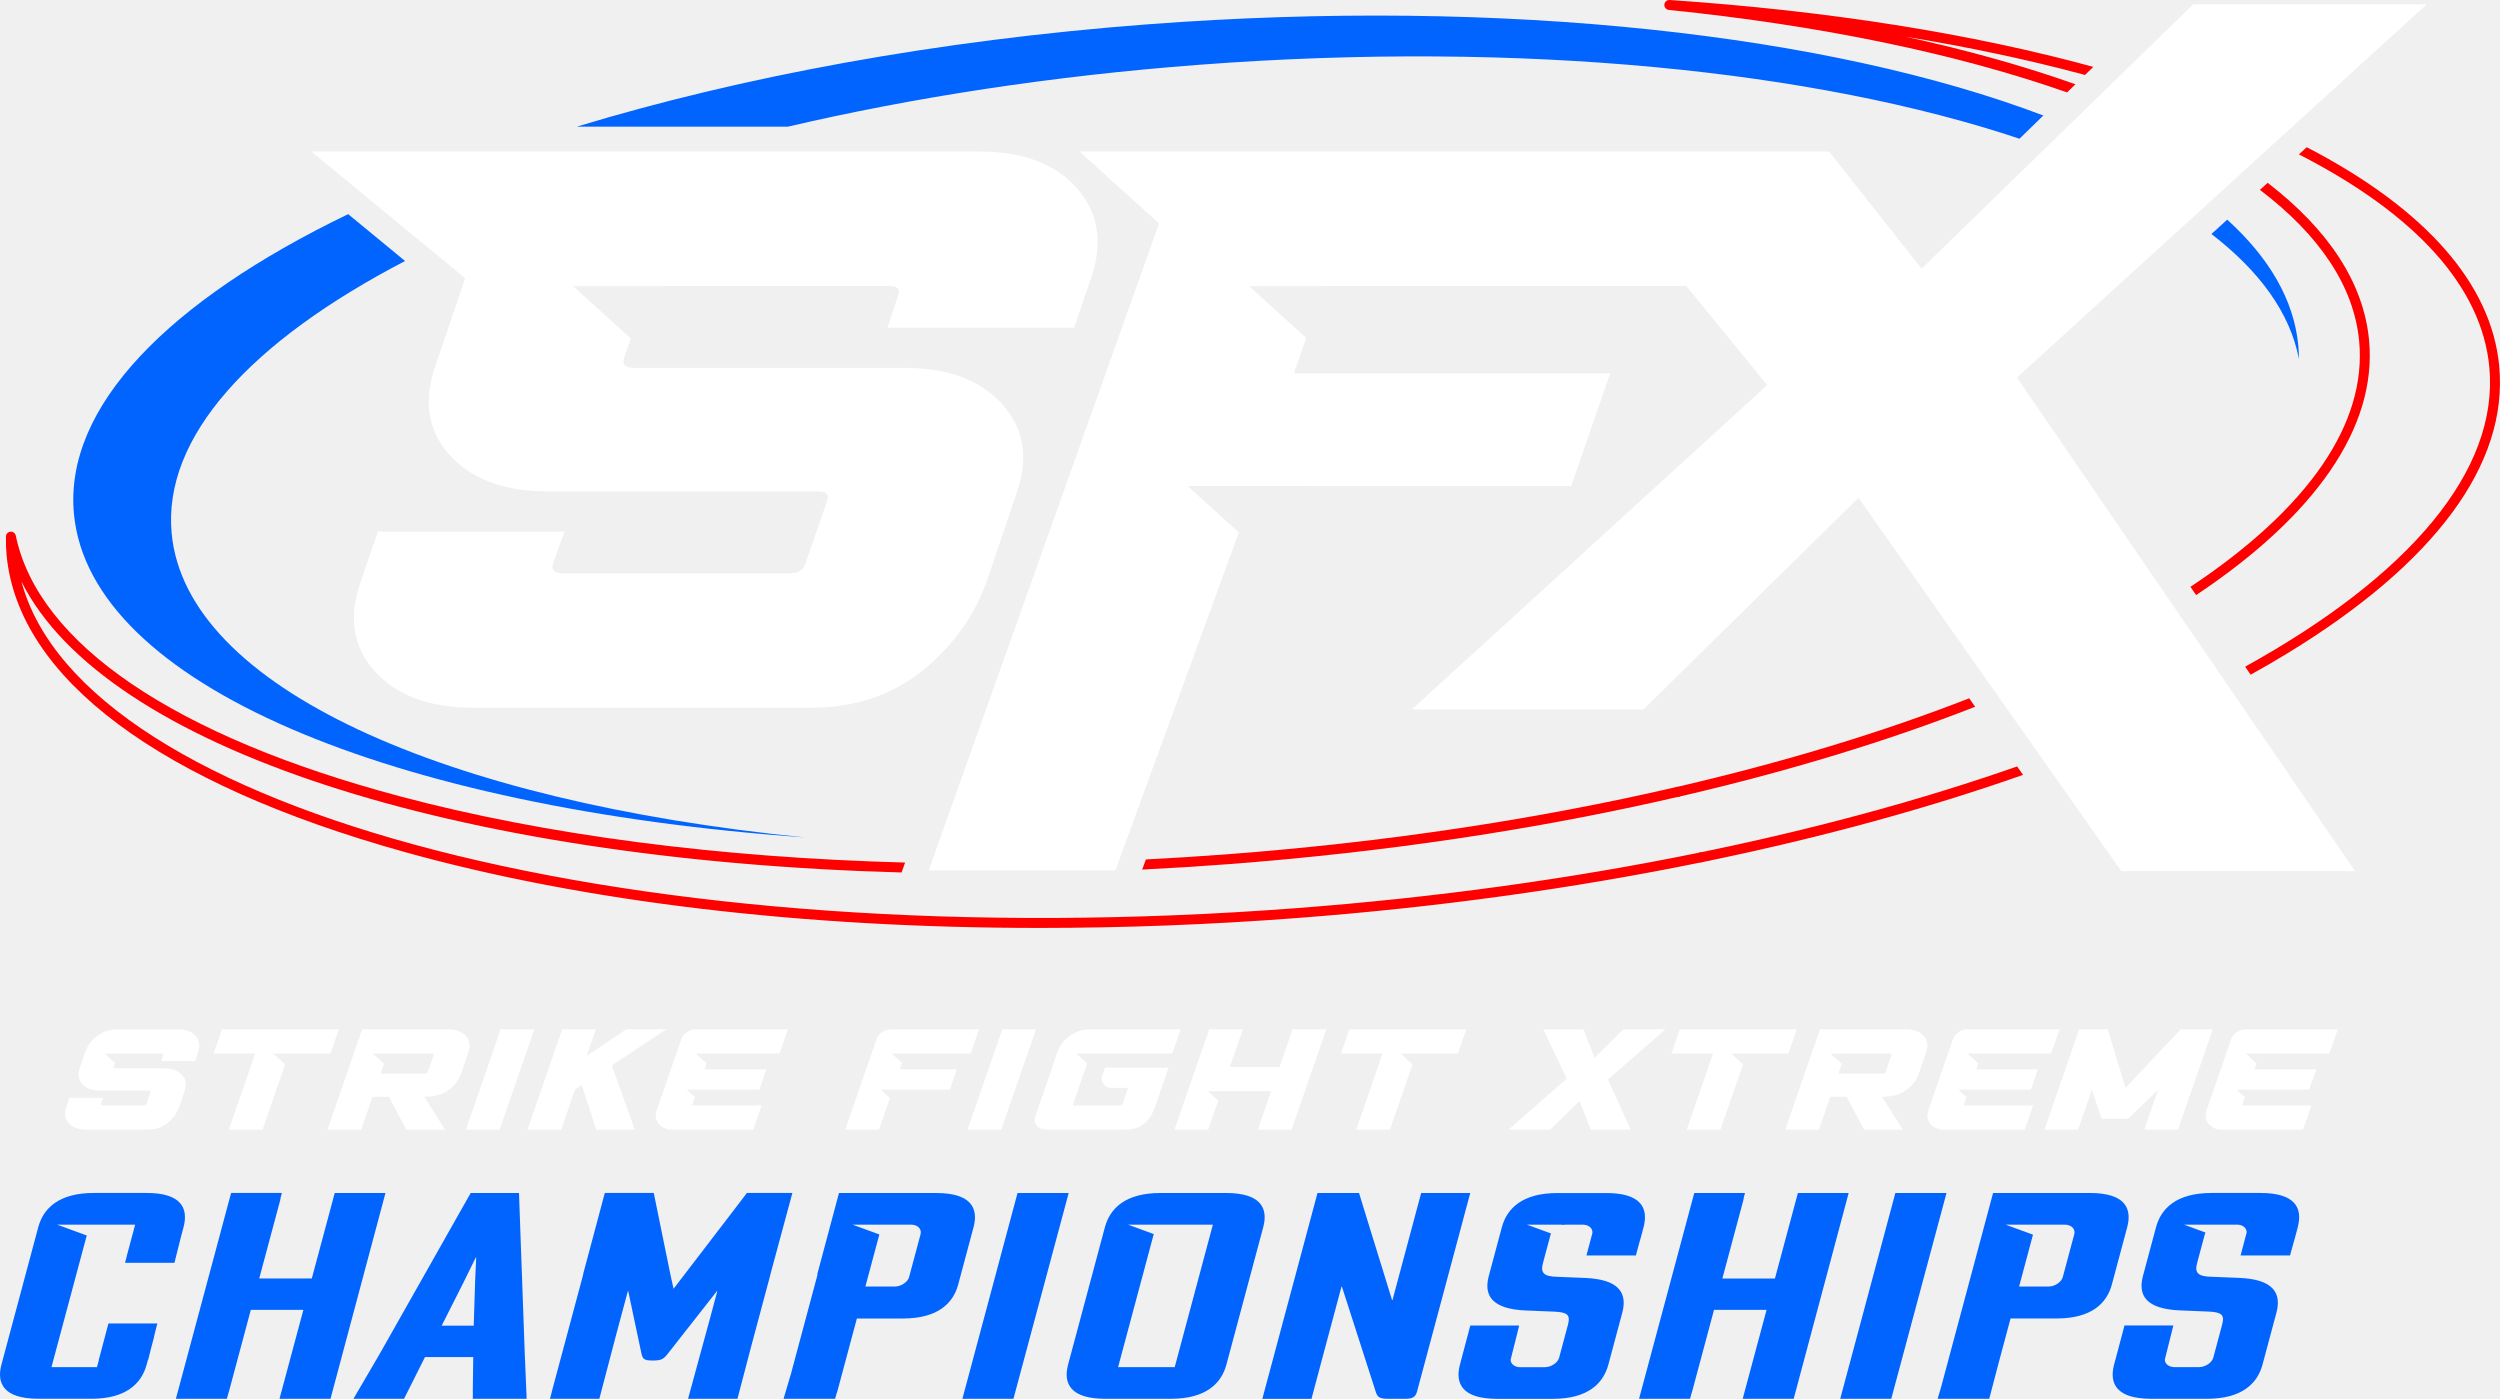
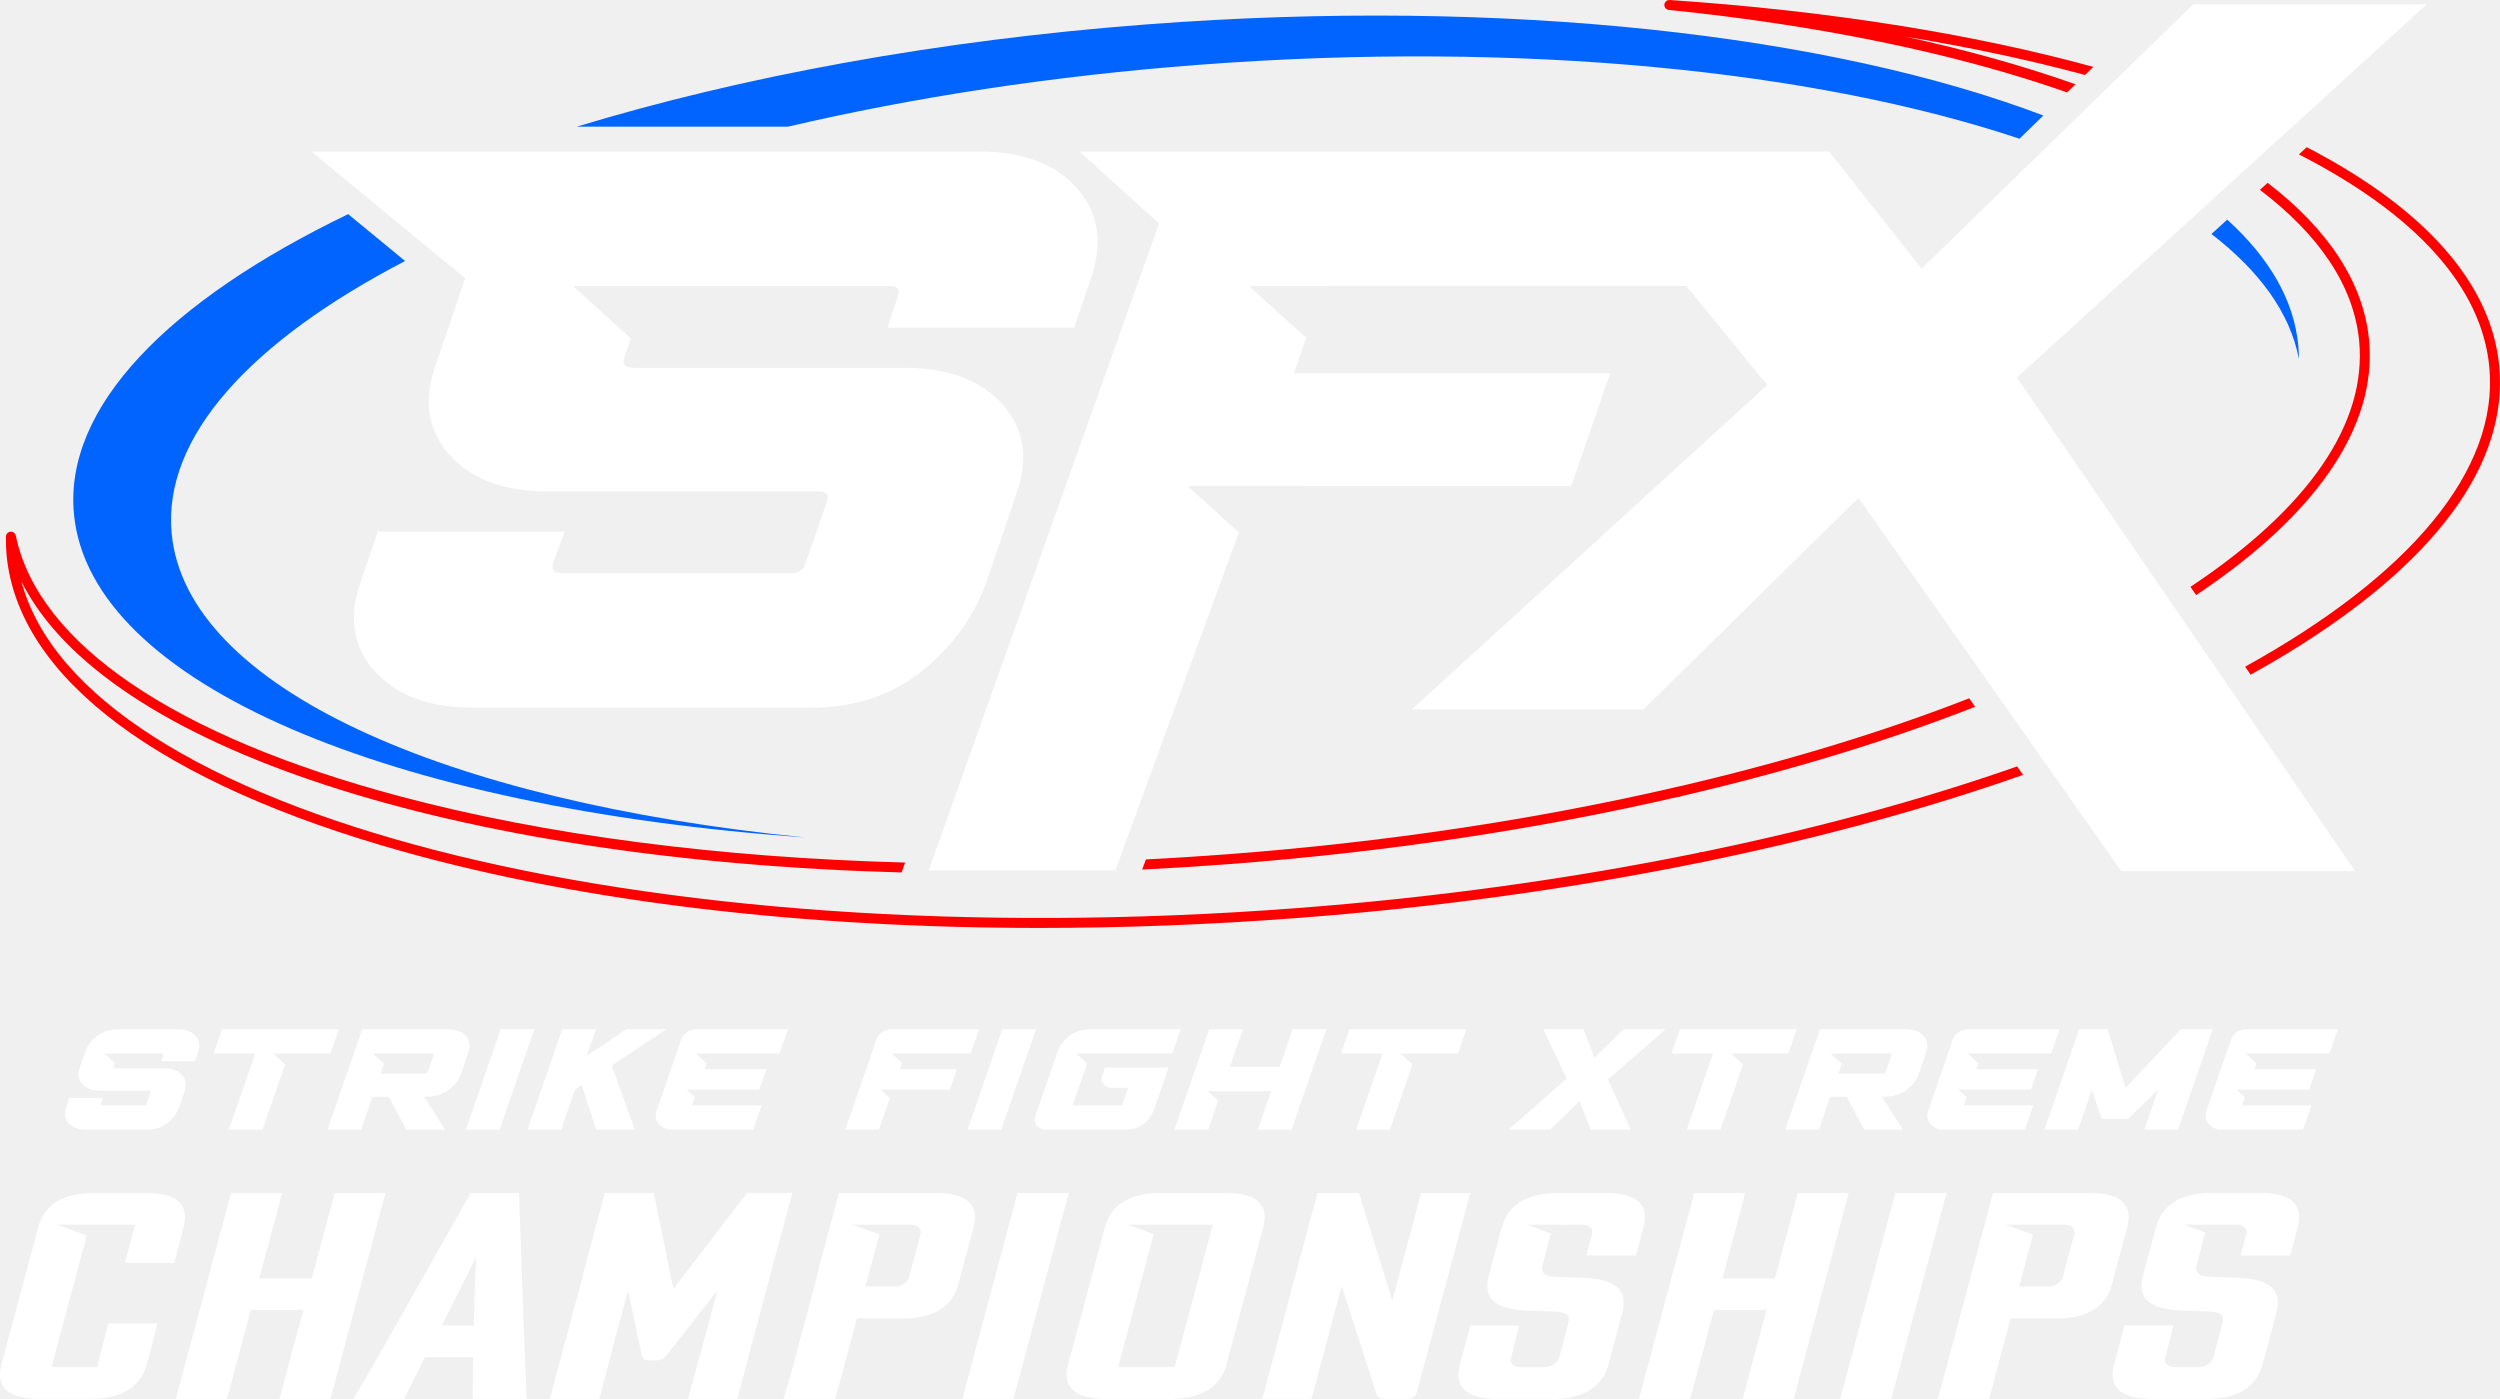
<svg xmlns="http://www.w3.org/2000/svg" id="Layer_2" data-name="Layer 2" viewBox="0 0 956.88 535.39">
  <defs>
    <style>
      .cls-1 {
        fill: red;
      }

      .cls-1, .cls-2, .cls-3, .cls-4 {
        stroke-width: 0px;
      }

      .cls-2 {
        fill: #fff;
      }

      .cls-3 {
        fill-rule: evenodd;
      }

      .cls-3, .cls-4 {
        fill: #0164ff;
      }
    </style>
  </defs>
  <g id="Layer_1-2" data-name="Layer 1">
    <g>
      <g>
        <path class="cls-2" d="m599.66,412.85l-8.96-18.89h15.4l4.17,10.89,11.16-10.89h16.06l-22.05,19.21,8.75,19.21h-15.27l-4.38-10.94-11.21,10.94h-15.92l22.25-19.53Z" />
        <path class="cls-2" d="m736.27,396.52c-1.49-1.71-3.75-2.56-6.77-2.56h-32.9l-13.3,38.42h12.9l4.34-12.59h6.25l6.72,12.59h14.81l-7.97-12.59h.26c3.73,0,6.74-.86,9.05-2.59,2.3-1.72,3.88-3.78,4.73-6.16l2.86-8.32c.84-2.42.52-4.48-.97-6.19Zm-12.37,7.42l-2.17,6.3c-.14.46-.49.69-1.06.69h-17.04l1.3-3.78-4.29-3.89h5.64s17.04-.01,17.04-.01c.57,0,.76.23.58.69Z" />
        <polygon class="cls-2" points="642.97 393.96 639.76 403.25 655.68 403.25 645.6 432.38 658.5 432.38 667.15 407.39 662.59 403.26 668.57 403.26 668.58 403.25 684.5 403.25 687.72 393.96 642.97 393.96" />
        <path class="cls-2" d="m795.81,393.96h10.92l6.82,22.41,21.15-22.41h12.24l-13.3,38.42h-12.9l5.3-15.31-11.5,11.15h-10.13l-3.75-11.1-5.25,15.26h-12.9l13.3-38.42Z" />
        <path class="cls-2" d="m788.29,393.96h-35.04c-2.64,0-4.98,1.55-5.77,3.84l-9.51,27.46c-1.22,3.53,1.69,7.12,5.77,7.12h31.25l3.22-9.28h-26.58l1.08-3.14-3.2-2.9h8.28,0s19.55,0,19.55,0l2.69-7.79h-23.62l.79-2.27-4.14-3.75h5.44s26.58-.01,26.58-.01l3.22-9.29Z" />
        <path class="cls-2" d="m894.79,393.96h-35.04c-2.64,0-4.98,1.55-5.77,3.84l-9.51,27.46c-1.22,3.53,1.69,7.12,5.77,7.12h31.25l3.22-9.28h-26.58l1.08-3.14-3.2-2.9h8.28,0s19.55,0,19.55,0l2.69-7.79h-23.62l.79-2.27-4.14-3.75h5.44s26.58-.01,26.58-.01l3.22-9.29Z" />
      </g>
      <path class="cls-2" d="m178.3,396.52c-1.49-1.71-3.75-2.56-6.77-2.56h-32.9l-13.3,38.42h12.9l4.34-12.59h6.25l6.72,12.59h14.81l-7.97-12.59h.26c3.73,0,6.74-.86,9.05-2.59,2.3-1.72,3.88-3.78,4.73-6.16l2.86-8.32c.84-2.42.52-4.48-.97-6.19Zm-12.37,7.42l-2.17,6.3c-.14.46-.49.69-1.06.69h-17.04l1.3-3.78-4.29-3.89h5.64s17.04-.01,17.04-.01c.57,0,.76.23.58.69Z" />
      <polygon class="cls-2" points="84.97 393.96 81.75 403.25 97.68 403.25 87.59 432.38 100.49 432.38 109.14 407.39 104.58 403.26 110.57 403.26 110.57 403.25 126.5 403.25 129.71 393.96 84.97 393.96" />
      <path class="cls-2" d="m74.86,396.5c-1.49-1.69-3.74-2.53-6.77-2.53h-22.97c-3.03,0-5.66.85-7.91,2.53-2.24,1.69-3.78,3.76-4.62,6.22l-2.03,5.98c-.88,2.45-.57,4.53.94,6.22,1.51,1.69,3.77,2.53,6.8,2.53h18.69c.57,0,.76.23.58.69l-1.48,4.27c-.14.46-.49.69-1.06.69h-15.73c-.57,0-.79-.23-.65-.69l.8-2.19h-12.9l-1.17,3.42c-.88,2.45-.57,4.53.94,6.22,1.51,1.69,3.77,2.53,6.8,2.53h23.29c3.03,0,5.6-.84,7.71-2.53,2.11-1.69,3.61-3.76,4.49-6.22l2.03-5.98c.88-2.45.56-4.53-.94-6.22-1.51-1.69-3.77-2.53-6.8-2.53h-18.69c-.57,0-.79-.23-.65-.69l.46-1.34-3.99-3.61h6.02s.07-.01.11-.01h15.73c.57,0,.77.23.58.69l-.73,2.19h12.9l1.17-3.42c.83-2.45.51-4.53-.98-6.22Z" />
      <path class="cls-2" d="m191.62,393.96h12.9l-13.3,38.42h-12.9l13.3-38.42Z" />
      <path class="cls-2" d="m201.89,432.38l13.3-38.42h12.9l-3.52,10.19,15.16-10.19h15.33l-20.9,13.82,8.79,24.6h-14.74l-5.54-17.08-2.59,1.71-5.29,15.37h-12.9Z" />
      <path class="cls-2" d="m301.58,393.96h-35.04c-2.64,0-4.98,1.55-5.77,3.84l-9.51,27.46c-1.22,3.53,1.69,7.12,5.77,7.12h31.25l3.22-9.28h-26.58l1.08-3.14-3.2-2.9h8.28,0s19.55,0,19.55,0l2.69-7.79h-23.62l.79-2.27-4.14-3.75h5.44s26.58-.01,26.58-.01l3.22-9.29Z" />
      <g>
        <polygon class="cls-2" points="516.47 393.96 513.25 403.25 529.18 403.25 519.1 432.38 531.99 432.38 540.64 407.39 536.09 403.26 542.07 403.26 542.07 403.25 558 403.25 561.22 393.96 516.47 393.96" />
        <path class="cls-2" d="m383.63,393.96h12.9l-13.3,38.42h-12.9l13.3-38.42Z" />
        <path class="cls-2" d="m451.92,393.96h-34.66c-2.81,0-5.37.81-7.69,2.43-2.32,1.62-3.93,3.73-4.83,6.32l-8.46,24.55c-.49,1.42-.3,2.63.58,3.63.88,1,2.2,1.49,3.95,1.49h30.07c5.44,0,9.18-2.92,11.21-8.75l5.16-14.99h-24.28l-1.12,3.21c-.78,2.24,1.07,4.53,3.66,4.53h6.27l-2.09,6.03c-.14.46-.53.69-1.19.69h-17.37c-.35,0-.49-.14-.41-.43l5.39-15.61-4.19-3.8h6.28s.07-.01.11-.01h30.38l3.22-9.29Z" />
        <polygon class="cls-2" points="494.75 393.96 489.74 408.37 470.72 408.37 475.73 393.96 462.83 393.96 449.53 432.38 462.43 432.38 466.27 421.25 462.31 417.66 467.51 417.66 467.51 417.66 486.53 417.66 481.45 432.38 494.35 432.38 507.64 393.96 494.75 393.96" />
        <path class="cls-2" d="m374.71,393.96h-33.46c-2.64,0-4.98,1.55-5.77,3.84l-11.97,34.58h12.9l4.19-12.11-3.54-3.21h8.28,0s18.22,0,18.22,0l2.69-7.79h-21.85l.85-2.45-3.94-3.57h5.18s25.01-.01,25.01-.01l3.22-9.29Z" />
      </g>
    </g>
    <path class="cls-2" d="m181.04,270.9h129.08c16.77,0,31.01-4.68,42.72-14.04,11.7-9.36,19.99-20.85,24.86-34.45l11.24-33.12c4.87-13.6,3.13-25.08-5.22-34.45-8.35-9.36-20.91-14.05-37.69-14.05h-103.55c-3.16,0-4.36-1.28-3.6-3.84l2.57-7.41-22.11-20.02h33.34c.22-.01.4-.07.63-.07h87.15c3.16,0,4.24,1.28,3.24,3.84l-4.04,12.12h71.47l6.48-18.92c4.63-13.6,2.83-25.08-5.4-34.45-8.23-9.36-20.73-14.05-37.5-14.05H119.15l58.89,48.49-11.24,33.12c-4.87,13.6-3.13,25.09,5.22,34.45,8.35,9.36,20.91,14.04,37.69,14.04h103.56c3.15,0,4.24,1.29,3.24,3.84l-8.19,23.65c-.76,2.56-2.72,3.84-5.88,3.84h-87.15c-3.16,0-4.37-1.28-3.6-3.84l4.41-12.12h-71.47l-6.48,18.92c-4.87,13.6-3.13,25.09,5.22,34.45,8.35,9.37,20.91,14.04,37.69,14.04Z" />
    <polygon class="cls-2" points="711.33 190.54 811.93 333.43 901.41 333.43 771.99 144.51 928.86 1.62 839.5 1.62 735.5 102.83 700.08 58.01 413.22 58.01 443.63 85.55 355.46 333.15 426.92 333.15 474.17 203.81 454.55 186.03 500.41 186.03 500.41 186.04 601.38 186.04 616.31 142.87 495.25 142.87 499.94 129.31 478.09 109.53 506.78 109.53 506.8 109.46 645.36 109.46 645.38 109.41 676.41 147.38 540.38 271.56 629.01 271.56 711.33 190.54" />
-     <path class="cls-4" d="m200.9,519.42l-1.63-45.33h0l-.62-17.47h-18.49l-1.53,2.71s-.02.03-.03.04l-8.06,14.25-.08.15h0l-25.16,44.48-10.02,17.15h19.37l8.01-15.98h18.48l-.18,13.11c0,.22.01.4.03.59l-.03,2.28h20.62l-.67-15.97Zm-19.06-28.65l-.52,16.64h-12.27l8.4-16.64,4.66-9.47h.15l-.42,9.47Zm-34.3-34.15l-21.04,78.77h-19.52l9.14-34.04h-20.12l-8.35,31.18c-.07.27-.15.51-.24.73l-.57,2.13h-19.52l14.25-53.09,6.11-22.82c.01-.05.03-.09.05-.15l.73-2.72h19.42l-.49,1.85c-.02.3-.06.63-.17,1.02l-8,29.86h20.12l8.78-32.72h19.42Zm560.04,0l-21.04,78.77h-19.52l9.14-34.04h-20.12l-8.35,31.18c-.07.27-.15.52-.25.75l-.57,2.12h-19.52l14.89-55.49,5.47-20.42s.03-.08.04-.13l.73-2.73h19.42l-.49,1.84c-.02.3-.06.63-.17,1.02l-8,29.86h20.12l8.78-32.72h19.42Zm-412.68,31.16l-7.37,27.51-5.27,20.1h-18.9l8.5-31.17,2.69-10.03h-.15l-18.86,24.02c-1.62,2.09-2.65,2.53-5.53,2.53h-.3c-2.88,0-3.67-.44-4.17-2.53l-5.08-24.02h-.15l-4.58,17.07-6.33,24.13h-18.9l.67-2.51c.03-.12.04-.23.07-.36l11.99-44.73h-.07l8.33-31.18h18.74l6.36,31.17,1.21,5.51,26.06-34.01,2-2.68h17.43l-8.42,31.16Zm265.2-21.29l-17.7,66.04c-.59,2.2-1.68,2.87-4.71,2.87h-6.36c-3.18,0-4.09-.55-4.74-2.64l-12.98-40.32h-.15l-7.31,27.28-4.17,15.69h-18.82l3.7-13.81,14.75-55.03h0l.13-.49,1.76-6.59s.01-.04.02-.06l.75-2.8h15.91l1.4,4.6,11.24,36.39h.15l10.21-38.12s.02-.04.02-.07l.75-2.8h18.79l-2.66,9.87Zm-201.7-9.87h-37.28l-8.33,31.18h.14l-10.17,37.96-2.85,9.63h19.75l.52-1.97c.12-.27.23-.56.32-.89l7.47-27.87h17.57c13.33,0,19.26-5.73,21.21-13l5.87-21.92c1.95-7.27-.88-13.11-14.21-13.11Zm-6.04,15.75l-4.4,16.42c-.53,1.98-3.09,3.64-5.52,3.64h-11.21l5.34-19.94-10.25-3.75h22.46c2.42,0,4.1,1.65,3.57,3.64Zm-282.11-2.64l-.98,3.65-2.5,9.97h-18.92l.57-2.15c.03-.18.06-.36.12-.56l3.19-11.9h-29.86l11.33,4.14-13.5,50.39h17.42l.73-2.73h-.05l3.7-13.97h18.71l-1.12,4.47c-.03.3-.09.62-.19.99l-.95,3.53-1.25,4.97h-.09l-.47,1.74c-1.95,7.27-7.91,13.11-21.08,13.11H14.77c-13.33,0-16.16-5.84-14.21-13.11l14.08-52.55c1.95-7.27,7.91-13.11,21.24-13.11h20.3c13.18,0,16.01,5.84,14.06,13.11Zm399.04-13.11h-25.15c-13.33,0-19.29,5.84-21.24,13.11l-14.08,52.55c-1.95,7.27.88,13.11,14.21,13.11h25.15c13.33,0,19.29-5.84,21.24-13.11l14.08-52.55c1.95-7.27-.88-13.11-14.21-13.11Zm-19.68,66.66h-21.66l13.65-50.94-9.84-3.6h32.47l-14.61,54.54Zm350.37-66.66h-37.13l-7.62,28.5-12.27,45.79-1.33,4.48h19.75l3.76-14.31,4.4-16.43h17.57c13.33,0,19.26-5.73,21.21-13l5.87-21.92c1.95-7.27-.88-13.11-14.21-13.11Zm-6.04,15.75l-4.4,16.42c-.53,1.98-3.1,3.64-5.52,3.64h-11.21l5.32-19.86-10.45-3.82h22.69c2.42,0,4.1,1.65,3.57,3.64Zm-164.6-3.77h0s-.01.05-.01.05c-.07.36-.15.71-.25,1.08l-1.18,4.41c-.08.31-.17.59-.27.84l-1.49,5.54h-18.92l2.28-8.61c.17-1.76-1.41-3.16-3.63-3.16h-6.67c-.43,0-.86.06-1.28.15l.08-.15h-13.54l9.18,3.36c-.03.09-.09.18-.11.28l-2.98,11.13c-1,3.75.46,5.07,5.43,5.18l10.79.44c12.88.55,16.19,5.73,14.15,13.33l-5.31,19.83c-1.95,7.27-7.91,13.11-21.24,13.11h-21.36c-13.33,0-16.16-5.84-14.21-13.11l.26-.98h0l3.7-13.97h18.71l-3.28,13.09c.03,1.62,1.56,2.86,3.66,2.86h9.39c2.42,0,4.99-1.65,5.52-3.64l3.39-12.67c1-3.75-.25-4.74-5.34-4.96l-10.79-.44c-12.88-.55-16.22-5.62-14.18-13.22l4.99-18.62c1.95-7.27,7.91-13.11,21.24-13.11h18.79c12.63,0,15.83,5.24,14.47,11.98Zm250.14,1.13l-1.18,4.41c-.05.2-.11.37-.17.55l-1.62,5.83h-18.92l2.33-8.79c.05-1.68-1.5-2.99-3.66-2.99h-6.67s-.08,0-.12,0h0s-13.54,0-13.54,0l8.23,3.01c-.1.2-.19.41-.25.62l-2.98,11.13c-1,3.75.46,5.07,5.43,5.18l10.79.44c12.88.55,16.19,5.73,14.15,13.33l-5.31,19.83c-1.95,7.27-7.91,13.11-21.24,13.11h-21.36c-13.33,0-16.16-5.84-14.21-13.11l.58-2.16,3.39-12.8h18.71l-3.28,13.1c.04,1.61,1.57,2.85,3.66,2.85h9.39c2.42,0,4.99-1.65,5.52-3.64l3.39-12.67c1-3.75-.25-4.74-5.34-4.96l-10.79-.44c-12.88-.55-16.22-5.62-14.18-13.22l4.99-18.62c1.95-7.27,7.91-13.11,21.24-13.11h18.79c13.33,0,16.16,5.84,14.21,13.11Zm-511.12,65.66l21.1-78.77h19.58l-21.14,78.77h-19.54Zm335.99,0l21.1-78.77h19.58l-21.14,78.77h-19.54Z" />
+     <path class="cls-2" d="m200.9,519.42l-1.63-45.33h0l-.62-17.47h-18.49l-1.53,2.71s-.02.03-.03.04l-8.06,14.25-.08.15h0l-25.16,44.48-10.02,17.15h19.37l8.01-15.98h18.48l-.18,13.11c0,.22.01.4.03.59l-.03,2.28h20.62l-.67-15.97Zm-19.06-28.65l-.52,16.64h-12.27l8.4-16.64,4.66-9.47h.15l-.42,9.47Zm-34.3-34.15l-21.04,78.77h-19.52l9.14-34.04h-20.12l-8.35,31.18c-.07.27-.15.51-.24.73l-.57,2.13h-19.52l14.25-53.09,6.11-22.82c.01-.05.03-.09.05-.15l.73-2.72h19.42l-.49,1.85c-.02.3-.06.63-.17,1.02l-8,29.86h20.12l8.78-32.72h19.42Zm560.04,0l-21.04,78.77h-19.52l9.14-34.04h-20.12l-8.35,31.18c-.07.27-.15.52-.25.75l-.57,2.12h-19.52l14.89-55.49,5.47-20.42s.03-.08.04-.13l.73-2.73h19.42l-.49,1.84c-.02.3-.06.63-.17,1.02l-8,29.86h20.12l8.78-32.72h19.42Zm-412.68,31.16l-7.37,27.51-5.27,20.1h-18.9l8.5-31.17,2.69-10.03h-.15l-18.86,24.02c-1.62,2.09-2.65,2.53-5.53,2.53h-.3c-2.88,0-3.67-.44-4.17-2.53l-5.08-24.02h-.15l-4.58,17.07-6.33,24.13h-18.9l.67-2.51c.03-.12.04-.23.07-.36l11.99-44.73h-.07l8.33-31.18h18.74l6.36,31.17,1.21,5.51,26.06-34.01,2-2.68h17.43l-8.42,31.16Zm265.2-21.29l-17.7,66.04c-.59,2.2-1.68,2.87-4.71,2.87h-6.36c-3.18,0-4.09-.55-4.74-2.64l-12.98-40.32h-.15l-7.31,27.28-4.17,15.69h-18.82l3.7-13.81,14.75-55.03h0l.13-.49,1.76-6.59s.01-.04.02-.06l.75-2.8h15.91l1.4,4.6,11.24,36.39h.15l10.21-38.12s.02-.04.02-.07l.75-2.8h18.79l-2.66,9.87Zm-201.7-9.87h-37.28l-8.33,31.18h.14l-10.17,37.96-2.85,9.63h19.75l.52-1.97c.12-.27.23-.56.32-.89l7.47-27.87h17.57c13.33,0,19.26-5.73,21.21-13l5.87-21.92c1.95-7.27-.88-13.11-14.21-13.11Zm-6.04,15.75l-4.4,16.42c-.53,1.98-3.09,3.64-5.52,3.64h-11.21l5.34-19.94-10.25-3.75h22.46c2.42,0,4.1,1.65,3.57,3.64Zm-282.11-2.64l-.98,3.65-2.5,9.97h-18.92l.57-2.15c.03-.18.06-.36.12-.56l3.19-11.9h-29.86l11.33,4.14-13.5,50.39h17.42l.73-2.73h-.05l3.7-13.97h18.71l-1.12,4.47c-.03.3-.09.62-.19.99l-.95,3.53-1.25,4.97h-.09l-.47,1.74c-1.95,7.27-7.91,13.11-21.08,13.11H14.77c-13.33,0-16.16-5.84-14.21-13.11l14.08-52.55c1.95-7.27,7.91-13.11,21.24-13.11h20.3c13.18,0,16.01,5.84,14.06,13.11Zm399.04-13.11h-25.15c-13.33,0-19.29,5.84-21.24,13.11l-14.08,52.55c-1.95,7.27.88,13.11,14.21,13.11h25.15c13.33,0,19.29-5.84,21.24-13.11l14.08-52.55c1.95-7.27-.88-13.11-14.21-13.11Zm-19.68,66.66h-21.66l13.65-50.94-9.84-3.6h32.47l-14.61,54.54Zm350.37-66.66h-37.13l-7.62,28.5-12.27,45.79-1.33,4.48h19.75l3.76-14.31,4.4-16.43h17.57c13.33,0,19.26-5.73,21.21-13l5.87-21.92c1.95-7.27-.88-13.11-14.21-13.11Zm-6.04,15.75l-4.4,16.42c-.53,1.98-3.1,3.64-5.52,3.64h-11.21l5.32-19.86-10.45-3.82h22.69c2.42,0,4.1,1.65,3.57,3.64Zm-164.6-3.77h0s-.01.05-.01.05c-.07.36-.15.71-.25,1.08l-1.18,4.41c-.08.31-.17.59-.27.84l-1.49,5.54h-18.92l2.28-8.61c.17-1.76-1.41-3.16-3.63-3.16h-6.67c-.43,0-.86.06-1.28.15l.08-.15h-13.54l9.18,3.36c-.03.09-.09.18-.11.28l-2.98,11.13c-1,3.75.46,5.07,5.43,5.18l10.79.44c12.88.55,16.19,5.73,14.15,13.33l-5.31,19.83c-1.95,7.27-7.91,13.11-21.24,13.11h-21.36c-13.33,0-16.16-5.84-14.21-13.11l.26-.98h0l3.7-13.97h18.71l-3.28,13.09c.03,1.62,1.56,2.86,3.66,2.86h9.39c2.42,0,4.99-1.65,5.52-3.64l3.39-12.67c1-3.75-.25-4.74-5.34-4.96l-10.79-.44c-12.88-.55-16.22-5.62-14.18-13.22l4.99-18.62c1.95-7.27,7.91-13.11,21.24-13.11h18.79c12.63,0,15.83,5.24,14.47,11.98Zm250.14,1.13l-1.18,4.41c-.05.2-.11.37-.17.55l-1.62,5.83h-18.92l2.33-8.79c.05-1.68-1.5-2.99-3.66-2.99h-6.67s-.08,0-.12,0h0s-13.54,0-13.54,0l8.23,3.01c-.1.2-.19.41-.25.62l-2.98,11.13c-1,3.75.46,5.07,5.43,5.18l10.79.44c12.88.55,16.19,5.73,14.15,13.33l-5.31,19.83c-1.95,7.27-7.91,13.11-21.24,13.11h-21.36c-13.33,0-16.16-5.84-14.21-13.11l.58-2.16,3.39-12.8h18.71l-3.28,13.1c.04,1.61,1.57,2.85,3.66,2.85h9.39c2.42,0,4.99-1.65,5.52-3.64l3.39-12.67c1-3.75-.25-4.74-5.34-4.96l-10.79-.44c-12.88-.55-16.22-5.62-14.18-13.22l4.99-18.62c1.95-7.27,7.91-13.11,21.24-13.11h18.79c13.33,0,16.16,5.84,14.21,13.11Zm-511.12,65.66l21.1-78.77h19.58l-21.14,78.77h-19.54Zm335.99,0l21.1-78.77h19.58l-21.14,78.77h-19.54Z" />
    <g>
      <path class="cls-3" d="m879.91,137.42c-.01-1.73-.06-3.45-.23-5.18-1.66-17.45-11.16-33.62-27.21-48.17l-6.04,5.5c18.52,14.26,30.18,30.35,33.48,47.85Z" />
      <path class="cls-3" d="m65.71,204.24c-3.52-37.01,30.4-73.67,89.33-104.34l-21.78-17.94C64.56,115.13,24.4,155.76,28.31,196.79c6.2,65.12,121.61,112.54,279.8,123.74-138.22-13.77-236.81-57.49-242.4-116.29Z" />
      <path class="cls-3" d="m301.55,48.49c48.04-11.22,101.24-19.44,157.5-23.7,123.55-9.37,236.17,2.3,313.91,28.31l9.14-8.89C700.74,13.34,576.43-1.09,439.22,9.31c-80.76,6.12-155.5,20.05-218.49,39.18h80.82Z" />
    </g>
    <g>
      <path class="cls-1" d="m650.7,326.28c-49.34,10.11-101.43,17.29-154.8,21.34C244.66,366.67,31.75,311.05,8.2,222.56c31.84,63.78,165.75,106.69,336.88,111.38l1.35-3.8c-71.2-1.89-137.46-10.46-193.29-25.33C66.87,281.84,14.64,246.39,6.04,205.02c-.2-.95-1.1-1.61-2.05-1.51-.97.09-1.71.9-1.72,1.87-.03,2.65.05,4.97.25,7.1,4.48,47.11,58.54,87.45,152.22,113.59,68.72,19.18,152.79,29.1,243.24,29.1,32.06,0,64.93-1.25,98.19-3.77,53.54-4.06,105.78-11.26,155.28-21.4,1.03-.21,1.69-1.22,1.48-2.25-.21-1.03-1.21-1.69-2.25-1.48Z" />
      <path class="cls-1" d="m642.59,304.94c1.02-.24,1.66-1.26,1.43-2.29-.24-1.02-1.25-1.66-2.29-1.43-54.19,12.55-112.14,21.22-172.23,25.77-10.34.78-20.65,1.43-30.91,1.96l-1.42,3.88c10.79-.54,21.66-1.21,32.61-2.04,60.29-4.57,118.43-13.27,172.8-25.86Z" />
    </g>
    <g>
      <path class="cls-1" d="m906.76,130.15c-2.09-21.99-15.59-42.31-38.81-60.17l-2.96,2.69c23.03,17.49,36,37.09,37.98,57.84,3,31.54-19.32,64.02-64.57,94.1l2.17,3.16c45.4-30.27,69.38-64.08,66.19-97.62Z" />
      <path class="cls-1" d="m753.71,267.27c-33.26,13-70.91,24.45-111.98,33.96-1.02.24-1.66,1.26-1.43,2.29.24,1.02,1.26,1.67,2.29,1.43,42.07-9.74,80.11-21.39,113.4-34.44l-2.27-3.23Z" />
      <path class="cls-1" d="m772.07,293.35c-36.19,12.67-76.92,23.82-121.37,32.93-1.03.21-1.69,1.22-1.48,2.25.18.9.98,1.52,1.86,1.52.13,0,.25-.01.38-.04,44.63-9.15,85.9-20.41,122.87-33.43l-2.27-3.22Z" />
      <path class="cls-1" d="m956.58,140.08c-3-31.55-28.35-60.24-73.67-83.73l-3,2.74c44.9,22.98,69.98,50.86,72.88,81.36,3.78,39.73-30.75,80.04-93.46,114.72l2.1,3.07c4.8-2.66,9.47-5.36,13.97-8.11,56.67-34.51,84.74-72.57,81.17-110.05Z" />
      <path class="cls-1" d="m638.74,3.8c58.39,5.96,110.25,16.76,152.43,31.57l3.2-3.11c-19.51-6.93-41.25-13.04-65.04-18.22,24.42,4,47.4,8.91,68.71,14.65l3.17-3.09C754.41,12.8,699.5,4.09,639.06,0c-1.01-.04-1.94.7-2.02,1.74-.09,1.04.67,1.95,1.7,2.06Z" />
    </g>
  </g>
</svg>
